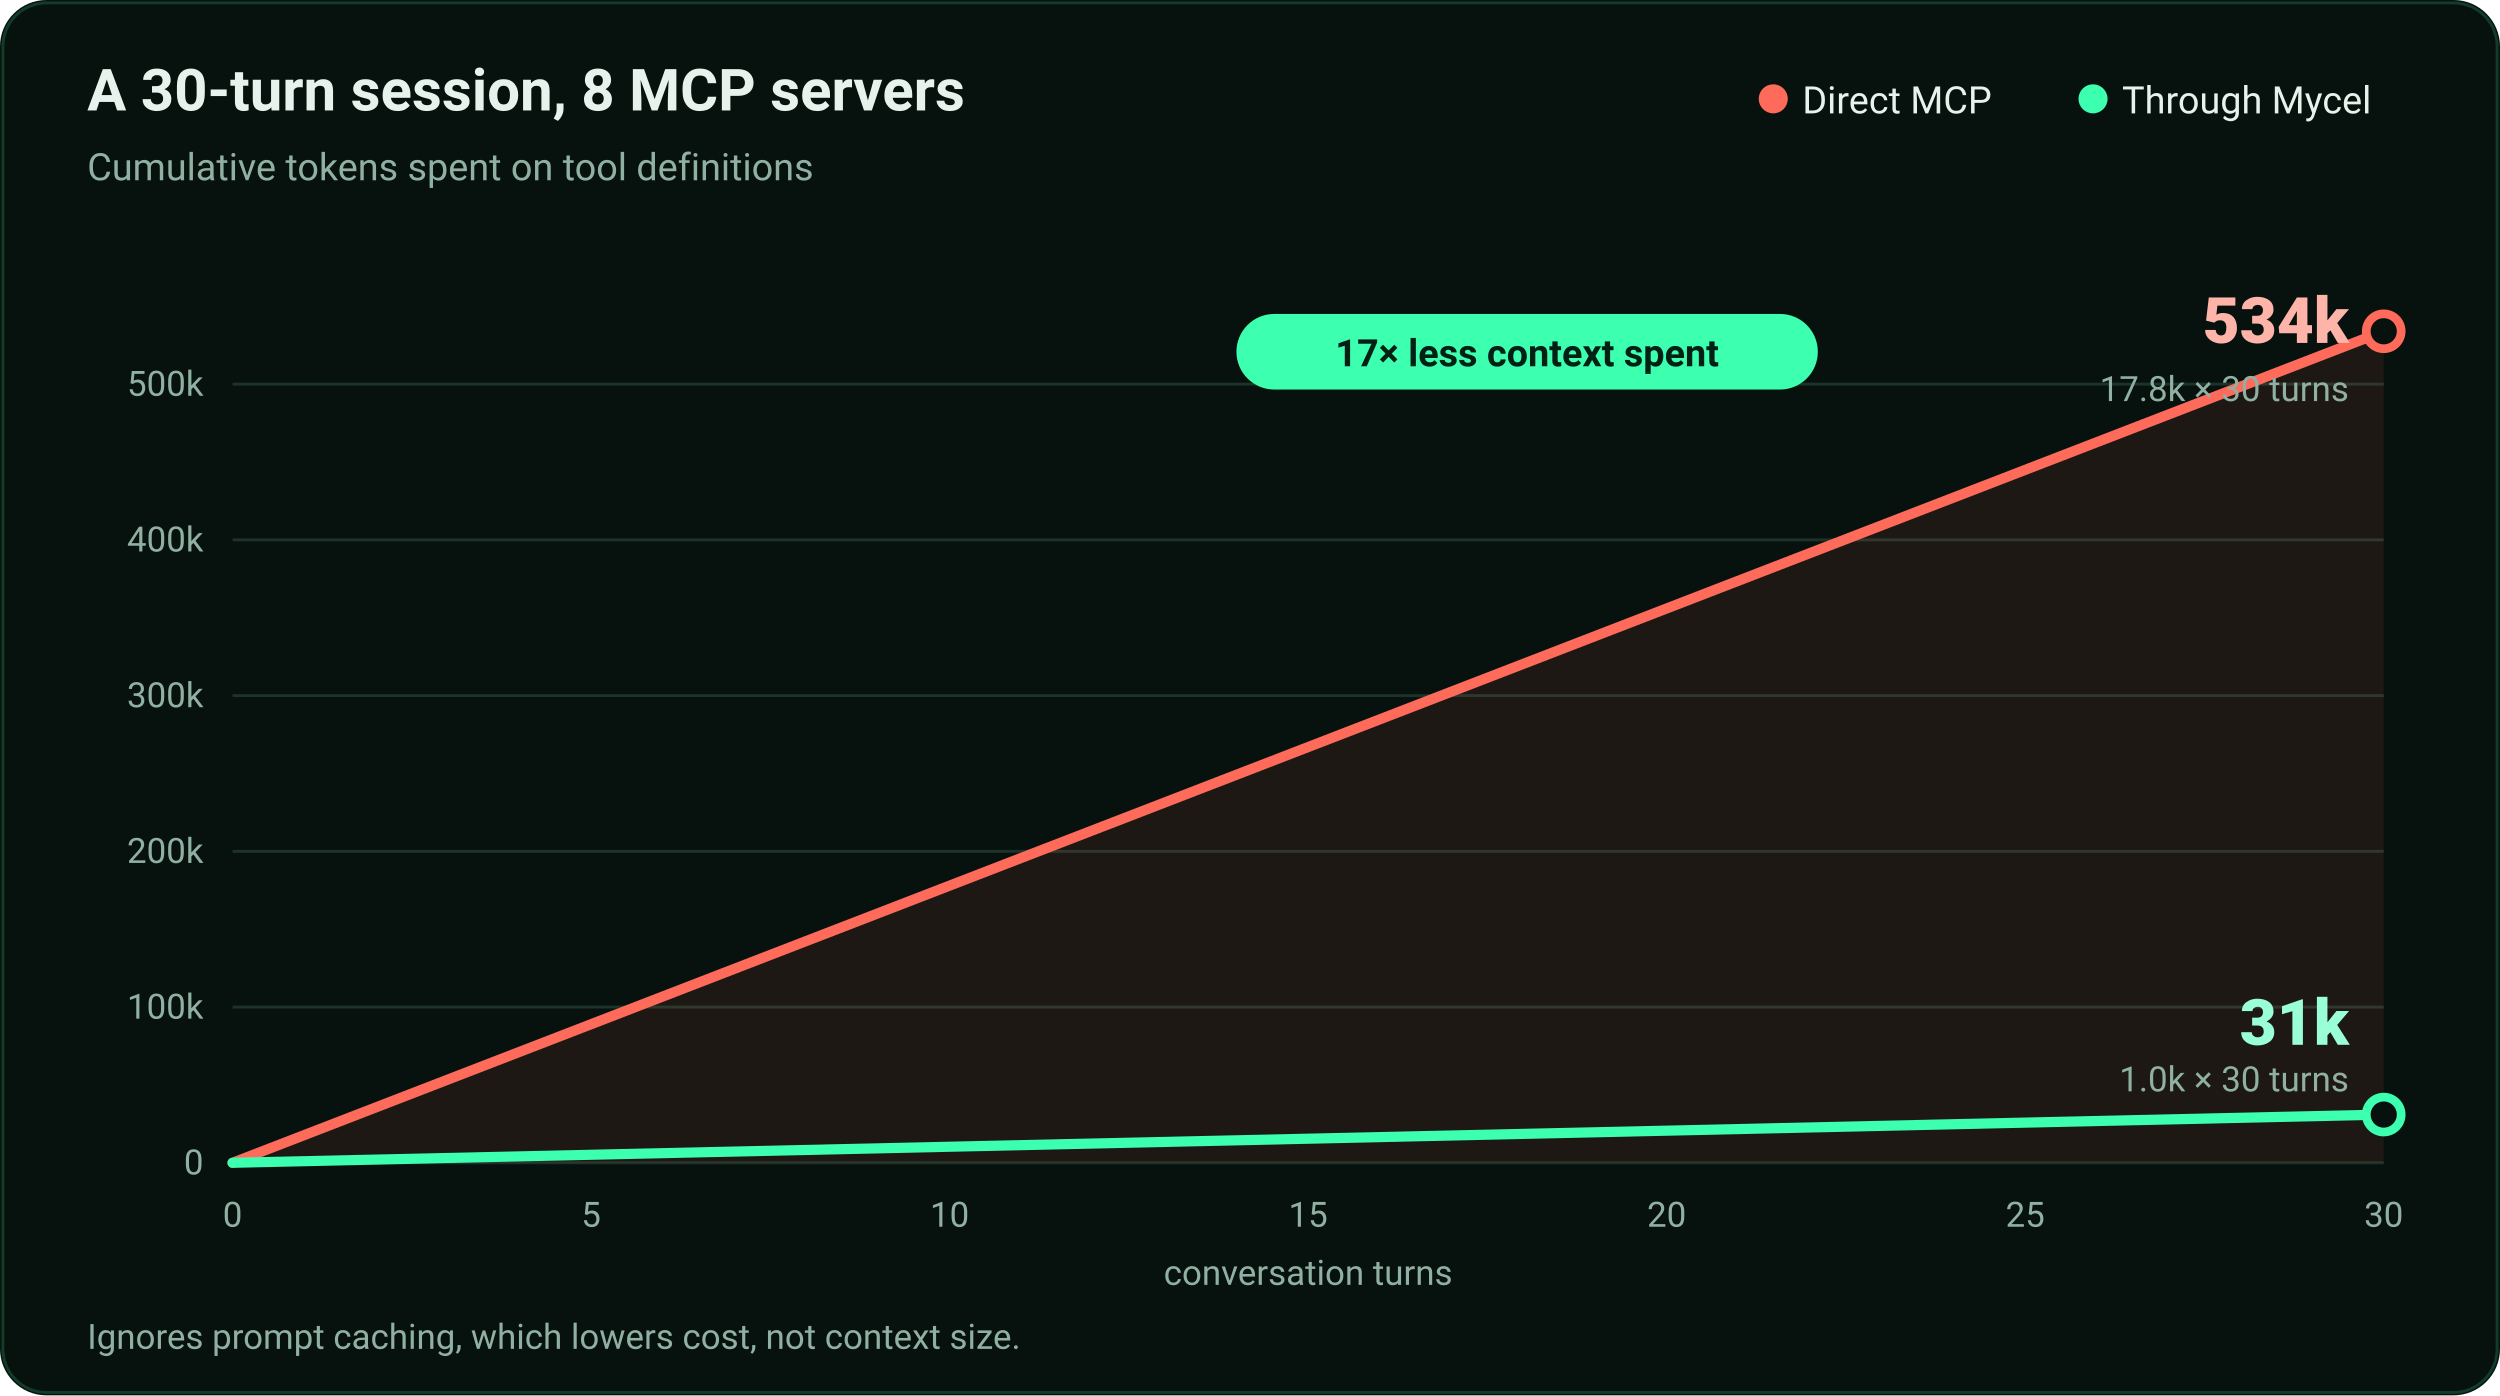
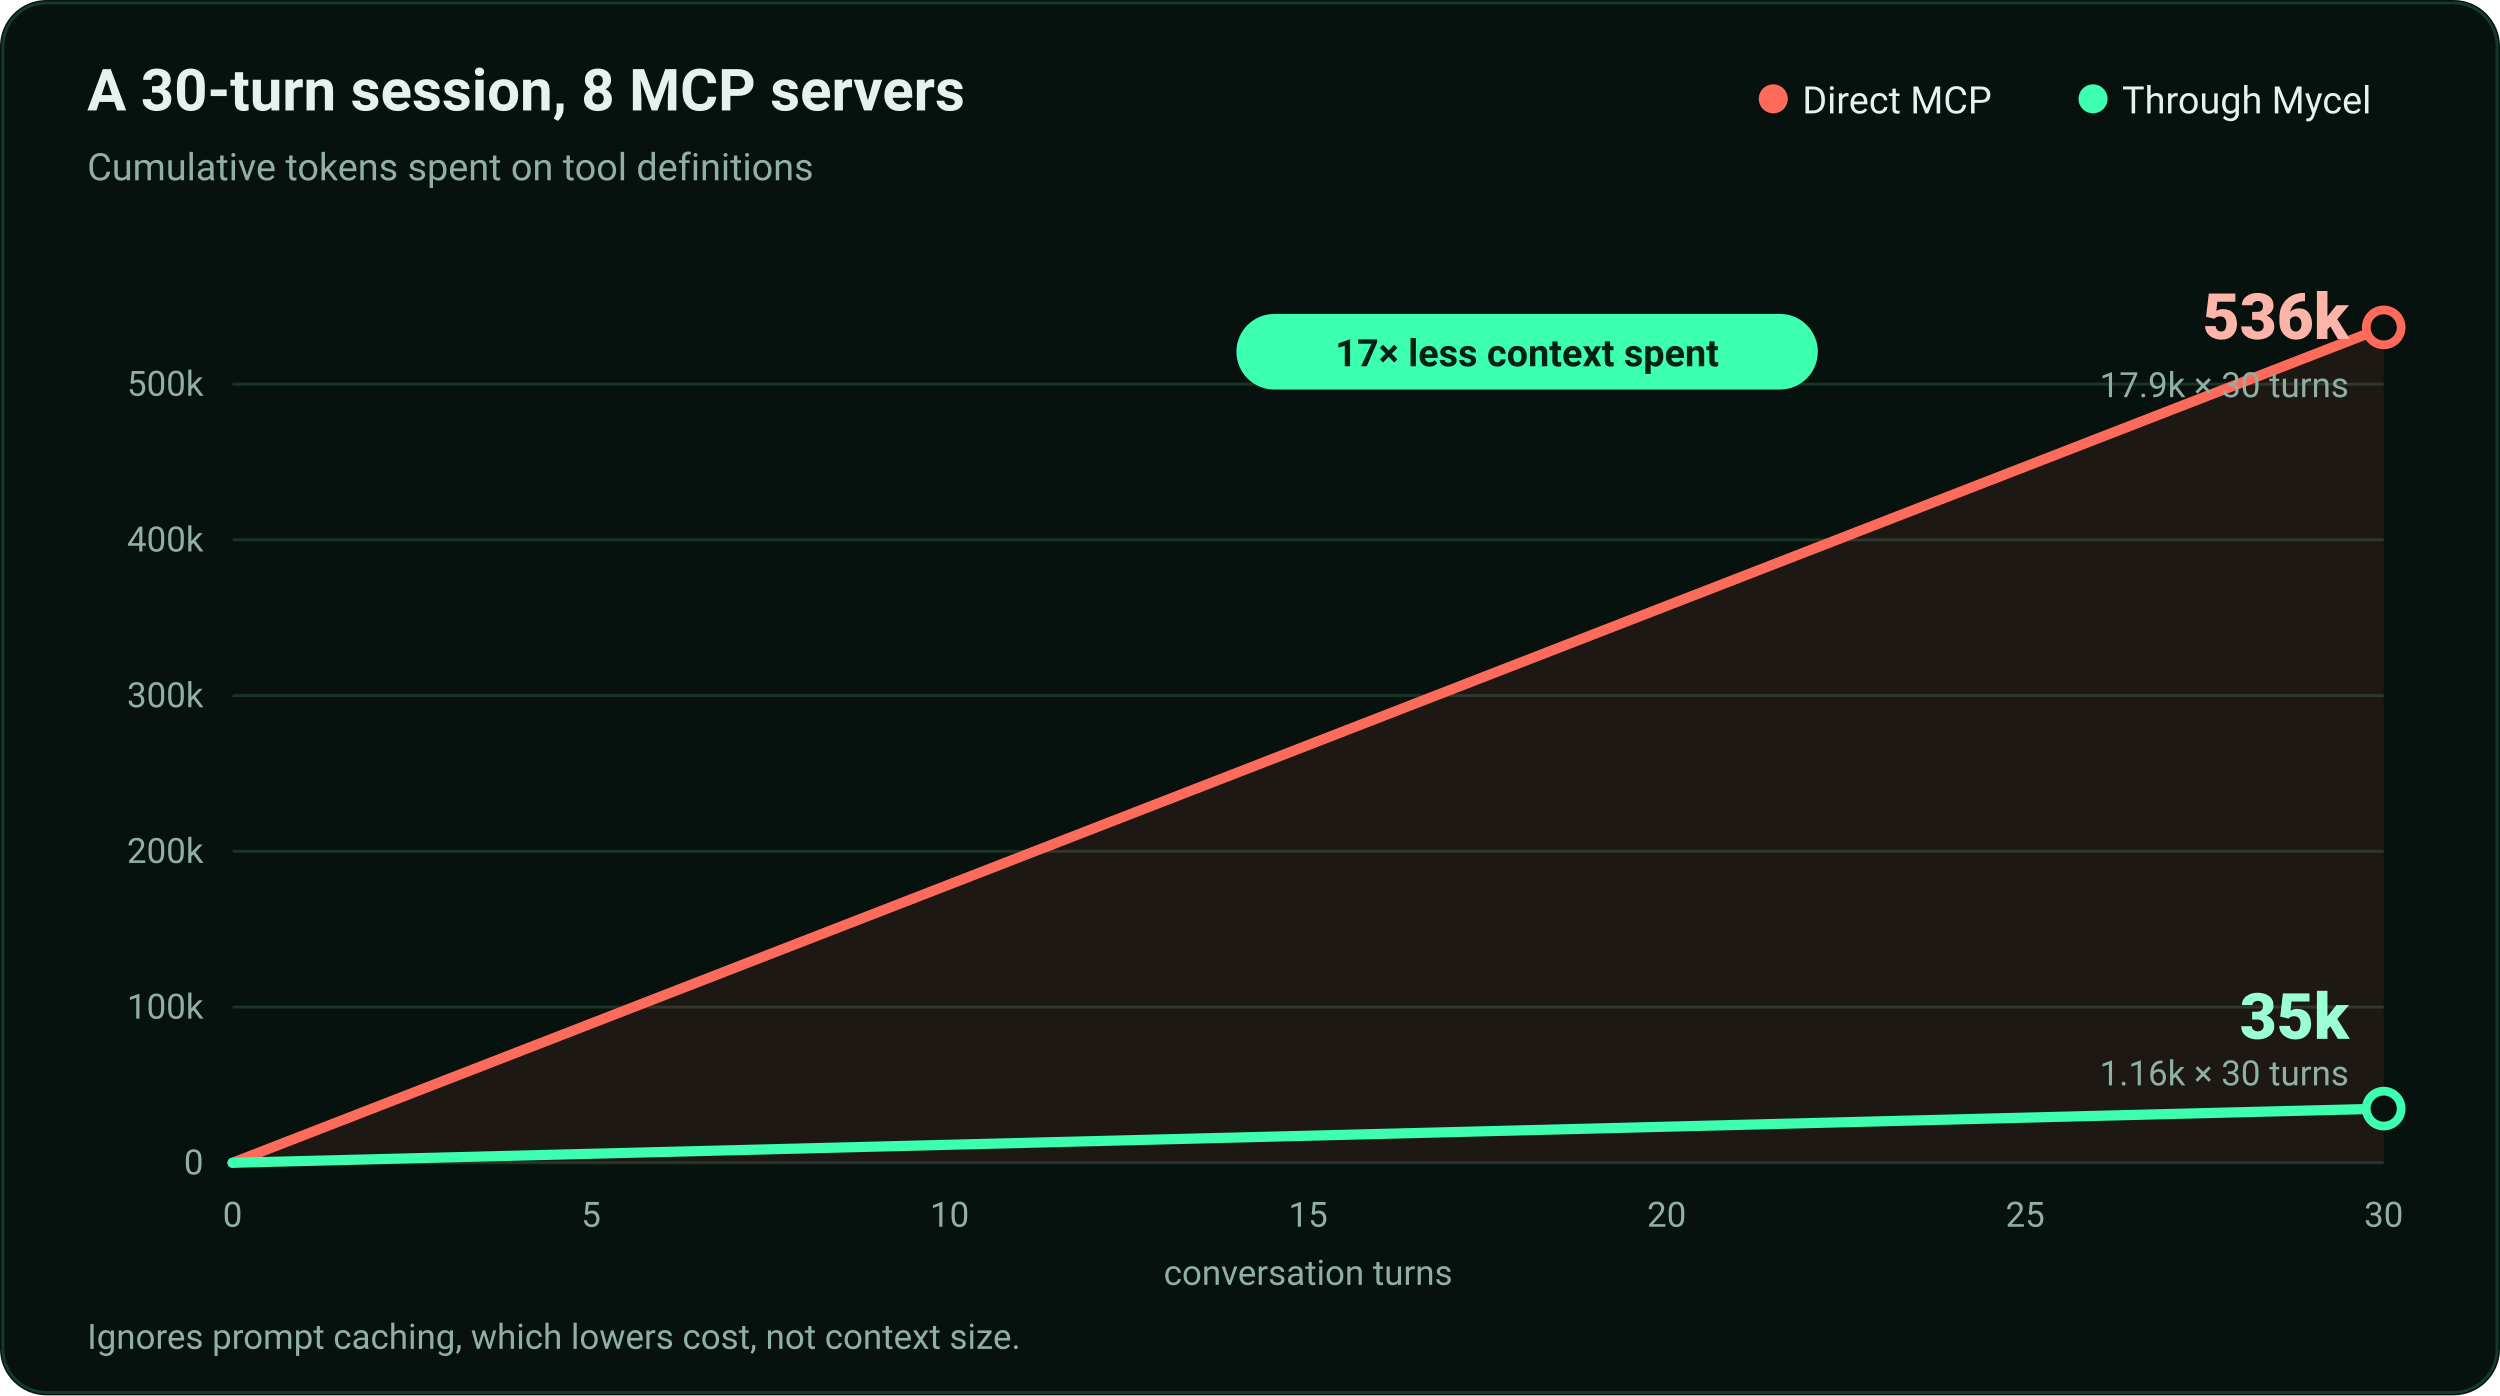
<svg xmlns="http://www.w3.org/2000/svg" viewBox="0 0 860 480" width="860" height="480" role="img" aria-labelledby="t d">
  <rect width="860" height="480" rx="16" fill="#07110D" />
  <rect x="1" y="1" width="858" height="478" rx="15" fill="none" stroke="#3DFFB0" stroke-opacity=".18" />
  <text x="30" y="38" font-family="system-ui, -apple-system, Segoe UI, Roboto, Helvetica, Arial, sans-serif" font-size="20" fill="#E6F2EC" font-weight="700">A 30-turn session, 8 MCP servers</text>
  <text x="30" y="62" font-family="system-ui, -apple-system, Segoe UI, Roboto, Helvetica, Arial, sans-serif" font-size="13" fill="#8FB0A2">Cumulative tokens spent on tool definitions</text>
  <circle cx="610" cy="34" r="5" fill="#FF6B5B" />
  <text x="620" y="39" font-family="system-ui, -apple-system, Segoe UI, Roboto, Helvetica, Arial, sans-serif" font-size="13" fill="#E6F2EC">Direct MCP</text>
  <circle cx="720" cy="34" r="5" fill="#3DFFB0" />
  <text x="730" y="39" font-family="system-ui, -apple-system, Segoe UI, Roboto, Helvetica, Arial, sans-serif" font-size="13" fill="#E6F2EC">Through Mycel</text>
  <line x1="80" x2="820" y1="400" y2="400" stroke="#1B3329" />
  <text x="70" y="404" font-family="system-ui, -apple-system, Segoe UI, Roboto, Helvetica, Arial, sans-serif" font-size="12" fill="#8FB0A2" text-anchor="end">0</text>
  <line x1="80" x2="820" y1="346.429" y2="346.429" stroke="#1B3329" />
  <text x="70" y="350.429" font-family="system-ui, -apple-system, Segoe UI, Roboto, Helvetica, Arial, sans-serif" font-size="12" fill="#8FB0A2" text-anchor="end">100k</text>
  <line x1="80" x2="820" y1="292.857" y2="292.857" stroke="#1B3329" />
  <text x="70" y="296.857" font-family="system-ui, -apple-system, Segoe UI, Roboto, Helvetica, Arial, sans-serif" font-size="12" fill="#8FB0A2" text-anchor="end">200k</text>
  <line x1="80" x2="820" y1="239.286" y2="239.286" stroke="#1B3329" />
  <text x="70" y="243.286" font-family="system-ui, -apple-system, Segoe UI, Roboto, Helvetica, Arial, sans-serif" font-size="12" fill="#8FB0A2" text-anchor="end">300k</text>
  <line x1="80" x2="820" y1="185.714" y2="185.714" stroke="#1B3329" />
  <text x="70" y="189.714" font-family="system-ui, -apple-system, Segoe UI, Roboto, Helvetica, Arial, sans-serif" font-size="12" fill="#8FB0A2" text-anchor="end">400k</text>
  <line x1="80" x2="820" y1="132.143" y2="132.143" stroke="#1B3329" />
  <text x="70" y="136.143" font-family="system-ui, -apple-system, Segoe UI, Roboto, Helvetica, Arial, sans-serif" font-size="12" fill="#8FB0A2" text-anchor="end">500k</text>
  <text x="80" y="422" font-family="system-ui, -apple-system, Segoe UI, Roboto, Helvetica, Arial, sans-serif" font-size="12" fill="#8FB0A2" text-anchor="middle">0</text>
  <text x="203.333" y="422" font-family="system-ui, -apple-system, Segoe UI, Roboto, Helvetica, Arial, sans-serif" font-size="12" fill="#8FB0A2" text-anchor="middle">5</text>
  <text x="326.667" y="422" font-family="system-ui, -apple-system, Segoe UI, Roboto, Helvetica, Arial, sans-serif" font-size="12" fill="#8FB0A2" text-anchor="middle">10</text>
  <text x="450" y="422" font-family="system-ui, -apple-system, Segoe UI, Roboto, Helvetica, Arial, sans-serif" font-size="12" fill="#8FB0A2" text-anchor="middle">15</text>
  <text x="573.333" y="422" font-family="system-ui, -apple-system, Segoe UI, Roboto, Helvetica, Arial, sans-serif" font-size="12" fill="#8FB0A2" text-anchor="middle">20</text>
  <text x="696.667" y="422" font-family="system-ui, -apple-system, Segoe UI, Roboto, Helvetica, Arial, sans-serif" font-size="12" fill="#8FB0A2" text-anchor="middle">25</text>
  <text x="820" y="422" font-family="system-ui, -apple-system, Segoe UI, Roboto, Helvetica, Arial, sans-serif" font-size="12" fill="#8FB0A2" text-anchor="middle">30</text>
  <text x="450" y="442" font-family="system-ui, -apple-system, Segoe UI, Roboto, Helvetica, Arial, sans-serif" font-size="12" fill="#8FB0A2" text-anchor="middle">conversation turns</text>
-   <path d="M80,400 L820,113.961 L820 400 Z" fill="#FF6B5B" fill-opacity=".09" />
-   <line x1="80" y1="400" x2="820" y2="113.961" stroke="#FF6B5B" stroke-width="3.5" stroke-linecap="round" />
-   <line x1="80" y1="400" x2="820" y2="383.414" stroke="#3DFFB0" stroke-width="3.5" stroke-linecap="round" />
-   <circle cx="820" cy="113.961" r="6" fill="#07110D" stroke="#FF6B5B" stroke-width="3" />
-   <circle cx="820" cy="383.414" r="6" fill="#07110D" stroke="#3DFFB0" stroke-width="3" />
-   <text x="808" y="117.961" font-family="system-ui, -apple-system, Segoe UI, Roboto, Helvetica, Arial, sans-serif" font-size="22" fill="#FFB4AA" text-anchor="end" font-weight="800">534k</text>
-   <text x="808" y="137.961" font-family="system-ui, -apple-system, Segoe UI, Roboto, Helvetica, Arial, sans-serif" font-size="12" fill="#8FB0A2" text-anchor="end">17.8k × 30 turns</text>
-   <text x="808" y="359.414" font-family="system-ui, -apple-system, Segoe UI, Roboto, Helvetica, Arial, sans-serif" font-size="22" fill="#9BFFD6" text-anchor="end" font-weight="800">31k</text>
-   <text x="808" y="375.414" font-family="system-ui, -apple-system, Segoe UI, Roboto, Helvetica, Arial, sans-serif" font-size="12" fill="#8FB0A2" text-anchor="end">1.0k × 30 turns</text>
+   <path d="M80,400 L820,112.62 L820 400 Z" fill="#FF6B5B" fill-opacity=".09" />
+   <line x1="80" y1="400" x2="820" y2="112.62" stroke="#FF6B5B" stroke-width="3.5" stroke-linecap="round" />
+   <line x1="80" y1="400" x2="820" y2="381.36" stroke="#3DFFB0" stroke-width="3.5" stroke-linecap="round" />
+   <circle cx="820" cy="112.62" r="6" fill="#07110D" stroke="#FF6B5B" stroke-width="3" />
+   <circle cx="820" cy="381.36" r="6" fill="#07110D" stroke="#3DFFB0" stroke-width="3" />
+   <text x="808" y="116.62" font-family="system-ui, -apple-system, Segoe UI, Roboto, Helvetica, Arial, sans-serif" font-size="22" fill="#FFB4AA" text-anchor="end" font-weight="800">536k</text>
+   <text x="808" y="136.62" font-family="system-ui, -apple-system, Segoe UI, Roboto, Helvetica, Arial, sans-serif" font-size="12" fill="#8FB0A2" text-anchor="end">17.9k × 30 turns</text>
+   <text x="808" y="357.36" font-family="system-ui, -apple-system, Segoe UI, Roboto, Helvetica, Arial, sans-serif" font-size="22" fill="#9BFFD6" text-anchor="end" font-weight="800">35k</text>
+   <text x="808" y="373.36" font-family="system-ui, -apple-system, Segoe UI, Roboto, Helvetica, Arial, sans-serif" font-size="12" fill="#8FB0A2" text-anchor="end">1.16k × 30 turns</text>
  <rect x="425.333" y="108" width="200" height="26" rx="13" fill="#3DFFB0" />
  <text x="525.333" y="126" font-family="system-ui, -apple-system, Segoe UI, Roboto, Helvetica, Arial, sans-serif" font-size="13" fill="#032015" text-anchor="middle" font-weight="700">17× less context spent</text>
  <text x="30" y="464" font-family="system-ui, -apple-system, Segoe UI, Roboto, Helvetica, Arial, sans-serif" font-size="12" fill="#8FB0A2">Ignores prompt caching, which lowers cost, not context size.</text>
</svg>
